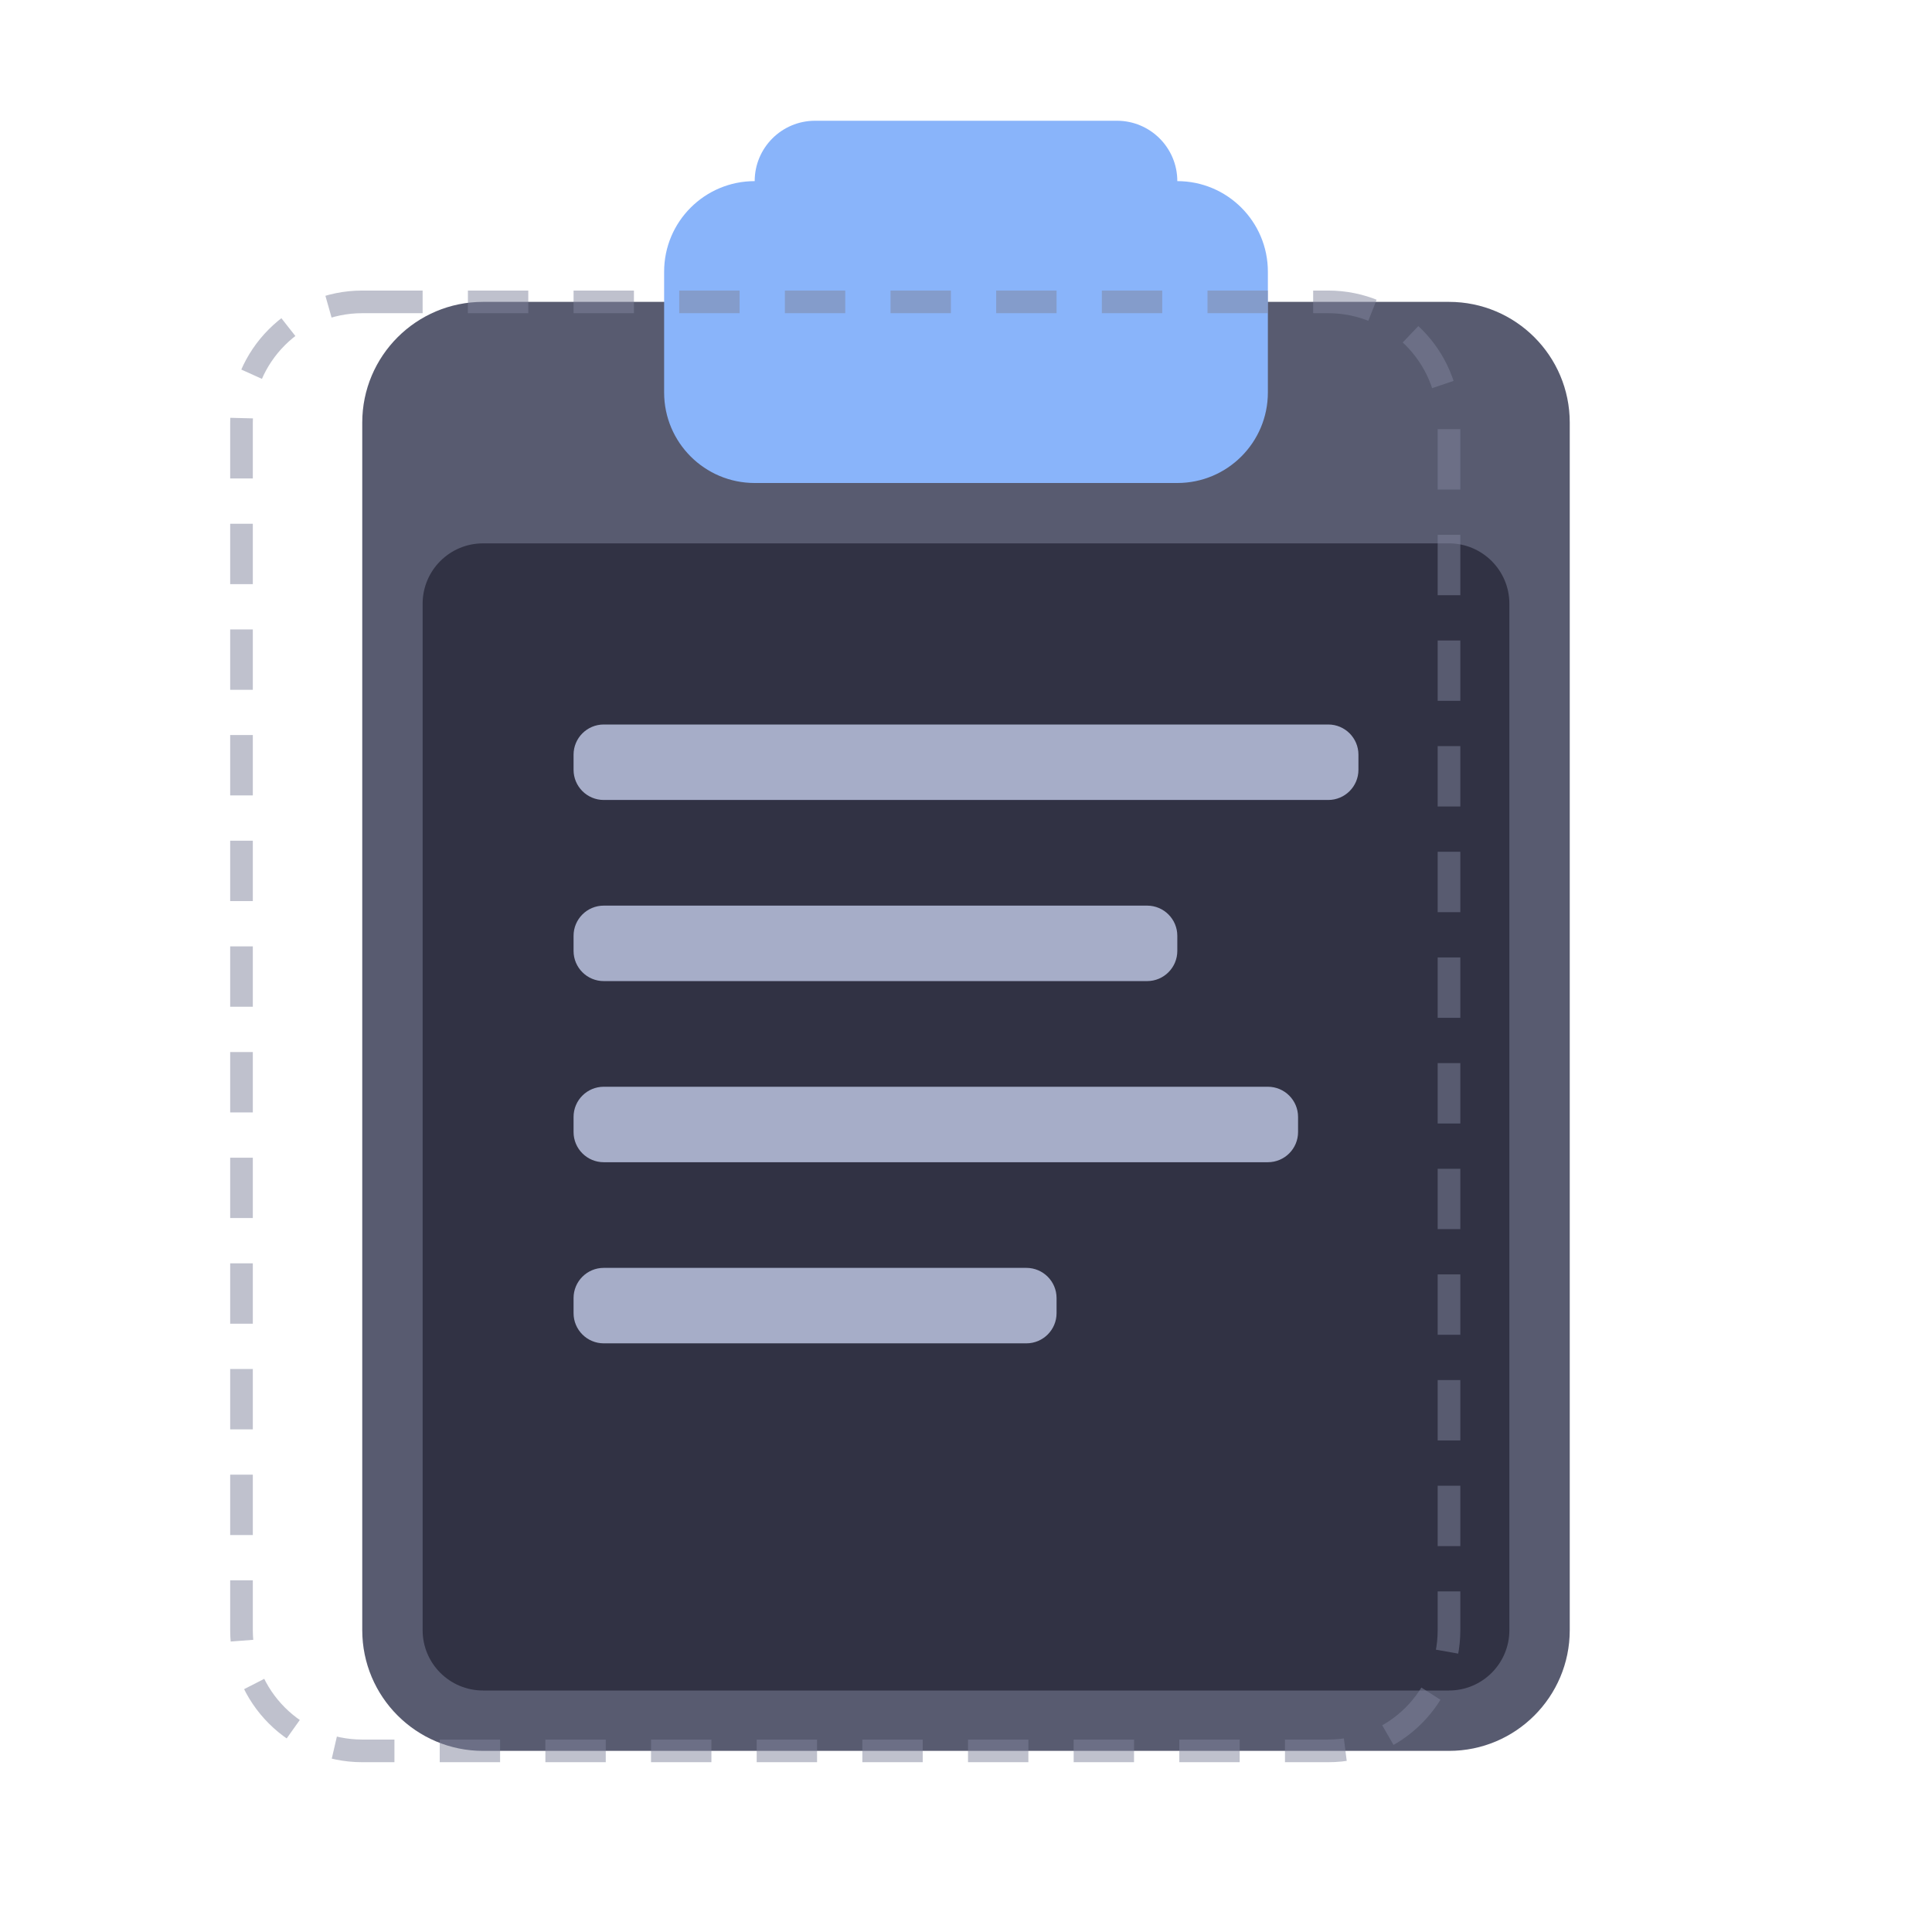
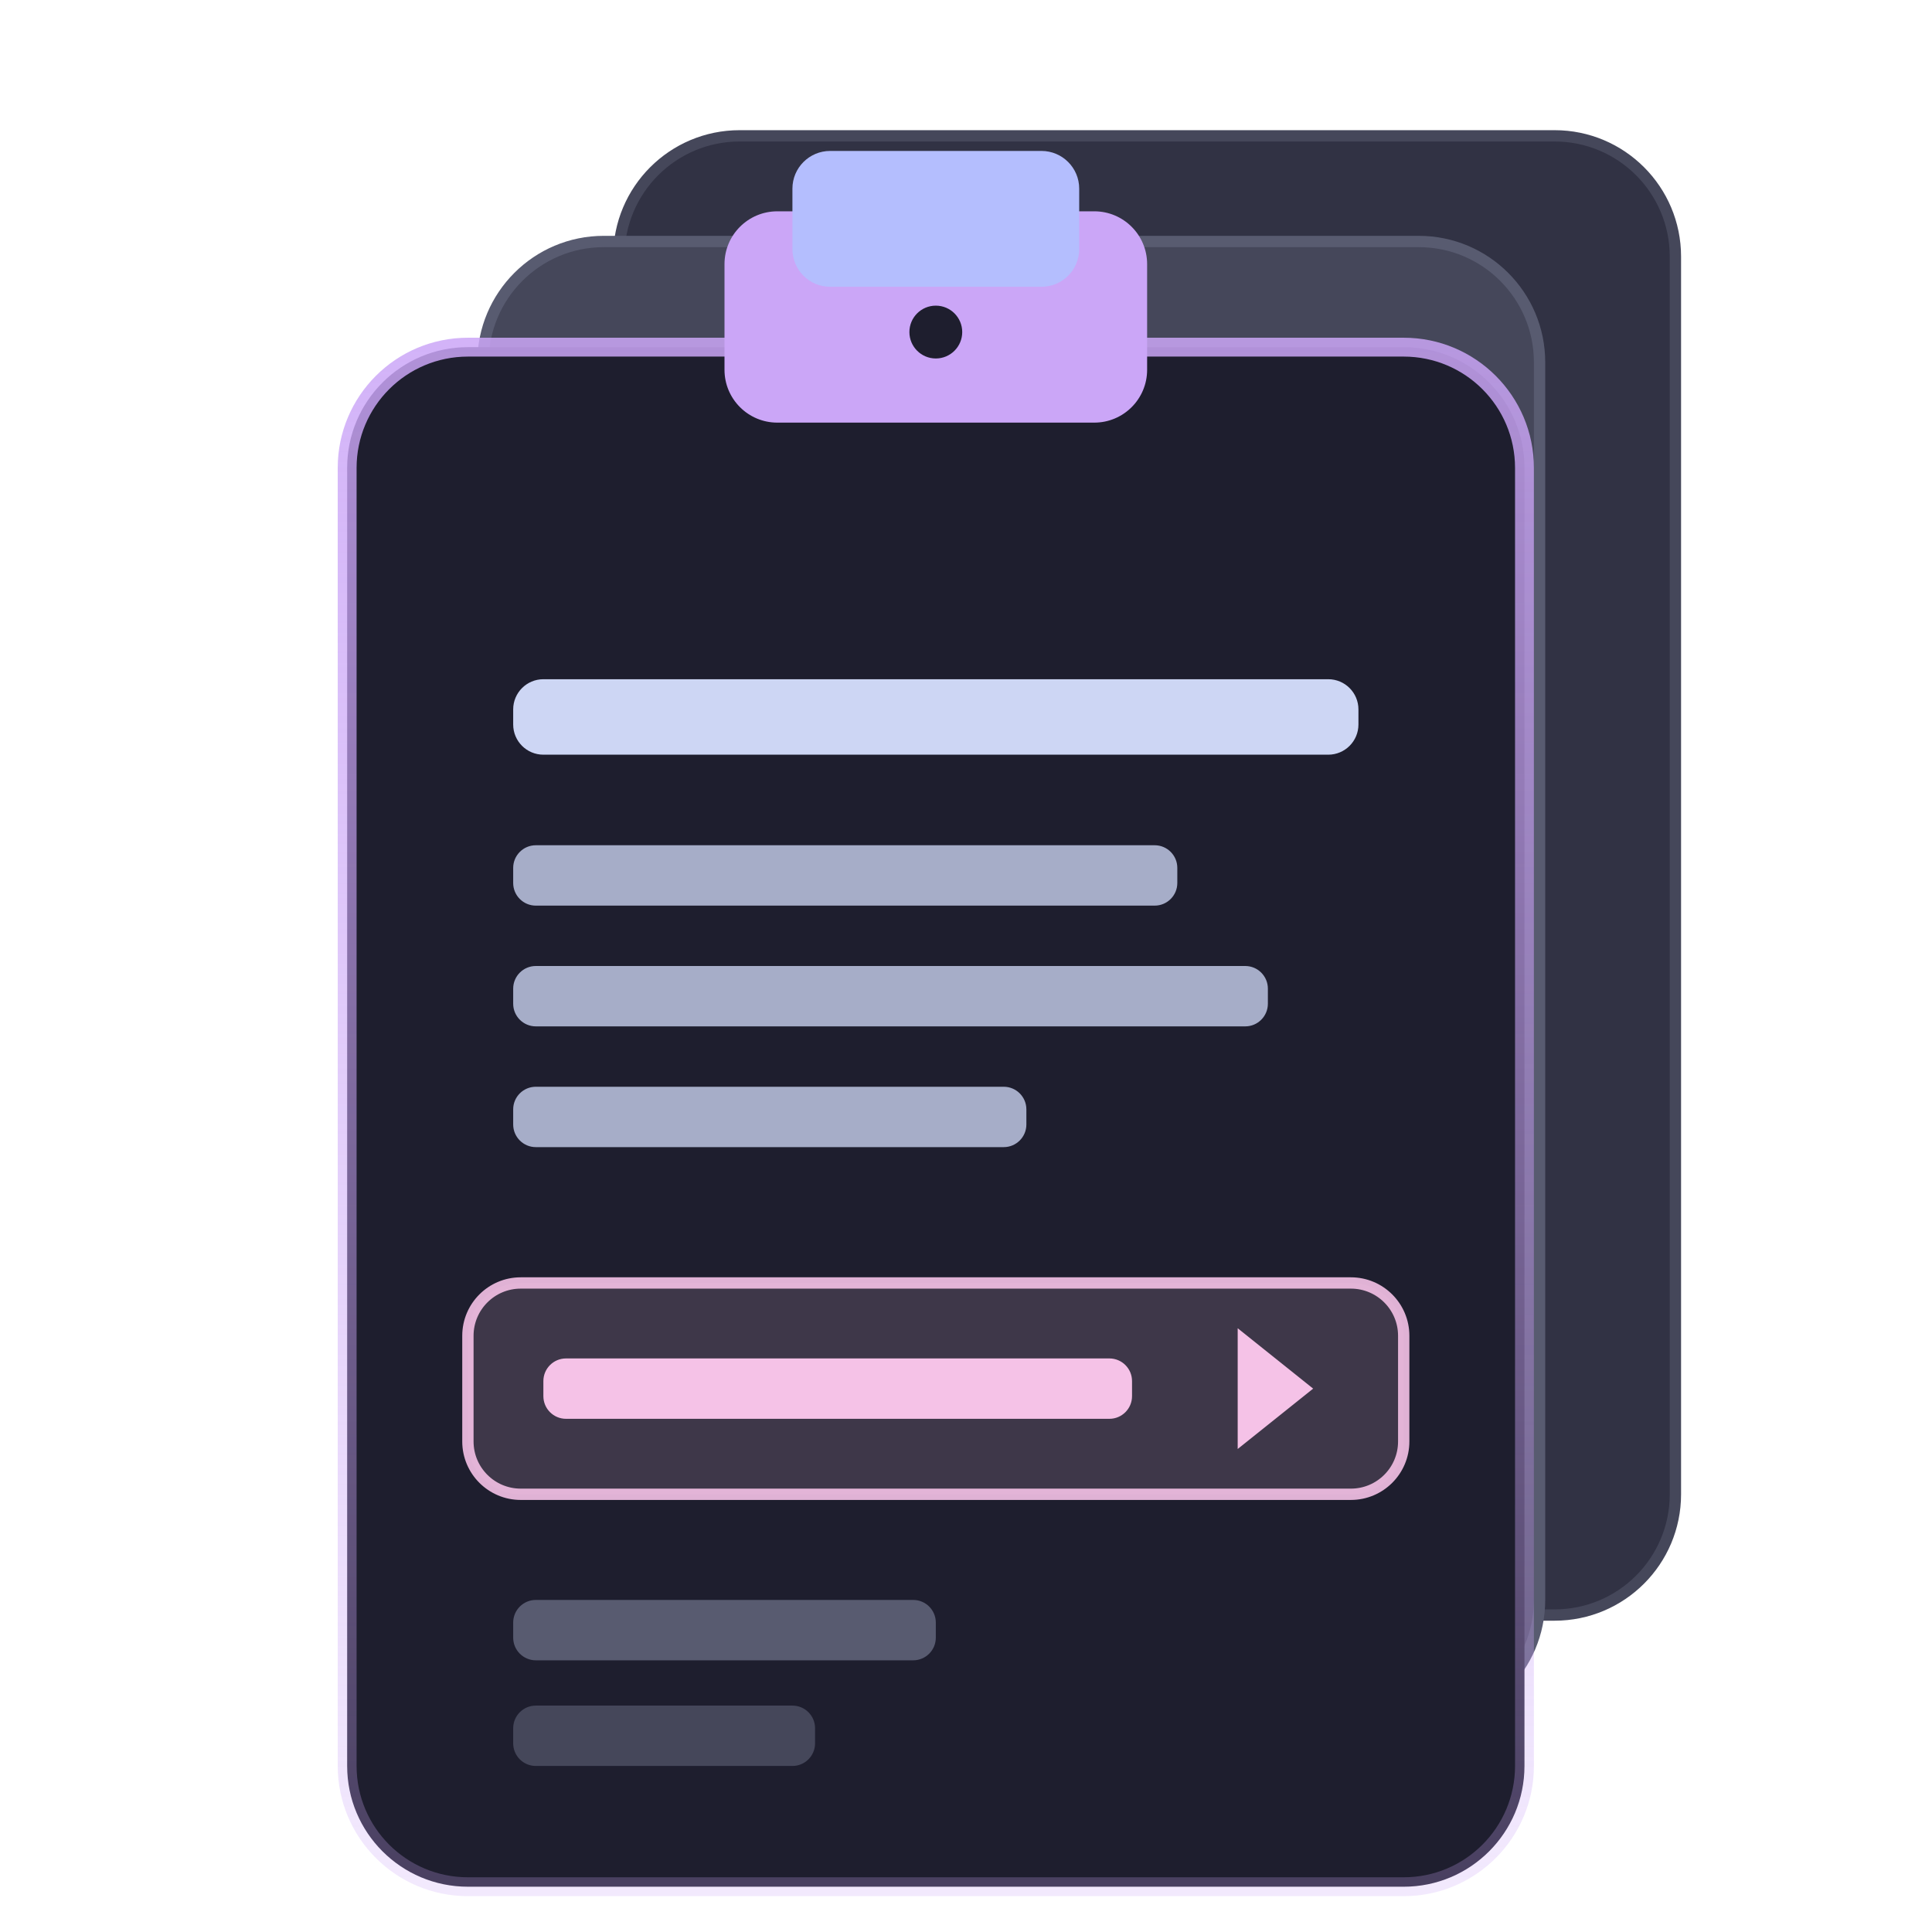
- <svg xmlns="http://www.w3.org/2000/svg" viewBox="0 0 128 128">
-   <rect x="24" y="20" width="80" height="96" rx="8" fill="#585b70" />
-   <rect x="28" y="36" width="72" height="76" rx="4" fill="#313244" />
-   <rect x="44" y="12" width="40" height="20" rx="6" fill="#89b4fa" />
-   <rect x="50" y="8" width="28" height="12" rx="4" fill="#89b4fa" />
-   <rect x="38" y="48" width="52" height="5" rx="2" fill="#a6adc8" />
-   <rect x="38" y="60" width="40" height="5" rx="2" fill="#a6adc8" />
-   <rect x="38" y="72" width="48" height="5" rx="2" fill="#a6adc8" />
-   <rect x="38" y="84" width="32" height="5" rx="2" fill="#a6adc8" />
-   <rect x="20" y="24" width="80" height="96" rx="8" fill="none" stroke="#7f849c" stroke-width="1.5" stroke-dasharray="4 3" opacity="0.5" transform="translate(-4,-4)" />
+ <svg xmlns="http://www.w3.org/2000/svg" viewBox="0 0 256 256" role="img" aria-labelledby="title desc">
+   <defs>
+     <linearGradient id="cardStroke" x1="0" y1="0" x2="0" y2="1">
+       <stop offset="0" stop-color="#cba6f7" stop-opacity="0.85" />
+       <stop offset="1" stop-color="#cba6f7" stop-opacity="0.25" />
+     </linearGradient>
+   </defs>
+   <g transform="translate(82, 18)">
+     <rect width="140" height="196" rx="16" fill="#313244" stroke="#45475a" stroke-width="1.5" />
+   </g>
+   <g transform="translate(64, 32)">
+     <rect width="140" height="196" rx="16" fill="#45475a" stroke="#585b70" stroke-width="1.5" />
+   </g>
+   <g transform="translate(46, 46)">
+     <rect width="156" height="204" rx="16" fill="#1e1e2e" stroke="url(#cardStroke)" stroke-width="2.5" />
+     <g transform="translate(78, -20)">
+       <rect x="-28" y="2" width="56" height="28" rx="7" fill="#cba6f7" />
+       <rect x="-19" y="-6" width="38" height="18" rx="5" fill="#b4befe" />
+       <circle cx="0" cy="18" r="3.5" fill="#1e1e2e" />
+     </g>
+     <rect x="22" y="44" width="112" height="10" rx="4" fill="#cdd6f4" />
+     <rect x="22" y="66" width="88" height="8" rx="3" fill="#a6adc8" />
+     <rect x="22" y="82" width="100" height="8" rx="3" fill="#a6adc8" />
+     <rect x="22" y="98" width="68" height="8" rx="3" fill="#a6adc8" />
+     <rect x="16" y="124" width="124" height="28" rx="7" fill="#f5c2e7" fill-opacity="0.15" stroke="#f5c2e7" stroke-width="1.5" stroke-opacity="0.9" />
+     <rect x="26" y="134" width="78" height="8" rx="3" fill="#f5c2e7" />
+     <path d="M 118 130 L 128 138 L 118 146 Z" fill="#f5c2e7" />
+     <rect x="22" y="166" width="56" height="8" rx="3" fill="#585b70" />
+     <rect x="22" y="180" width="40" height="8" rx="3" fill="#45475a" />
+   </g>
</svg>
